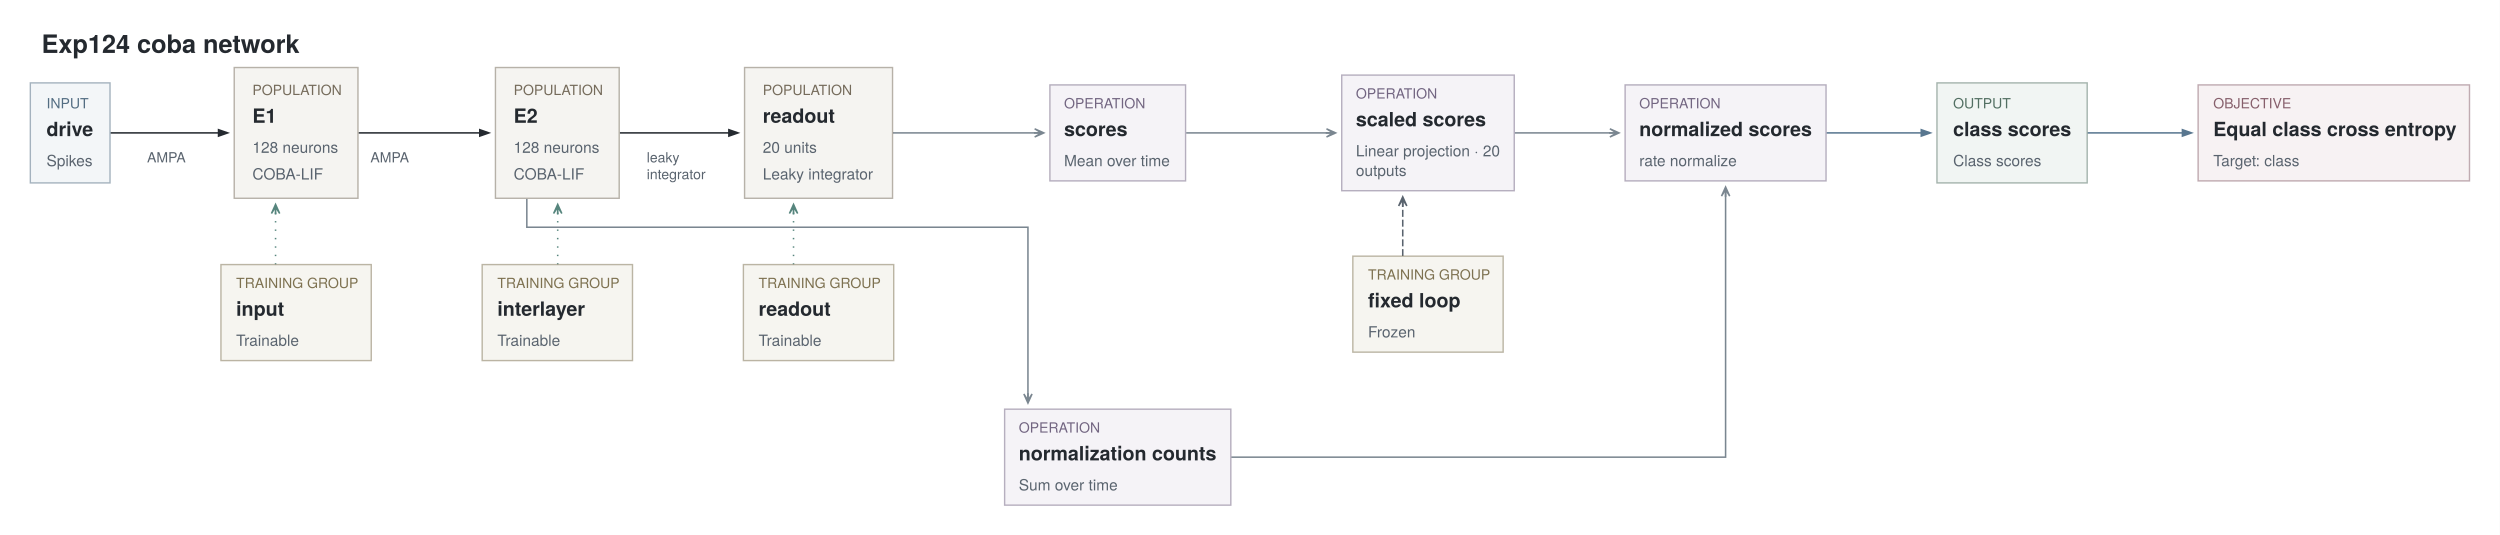
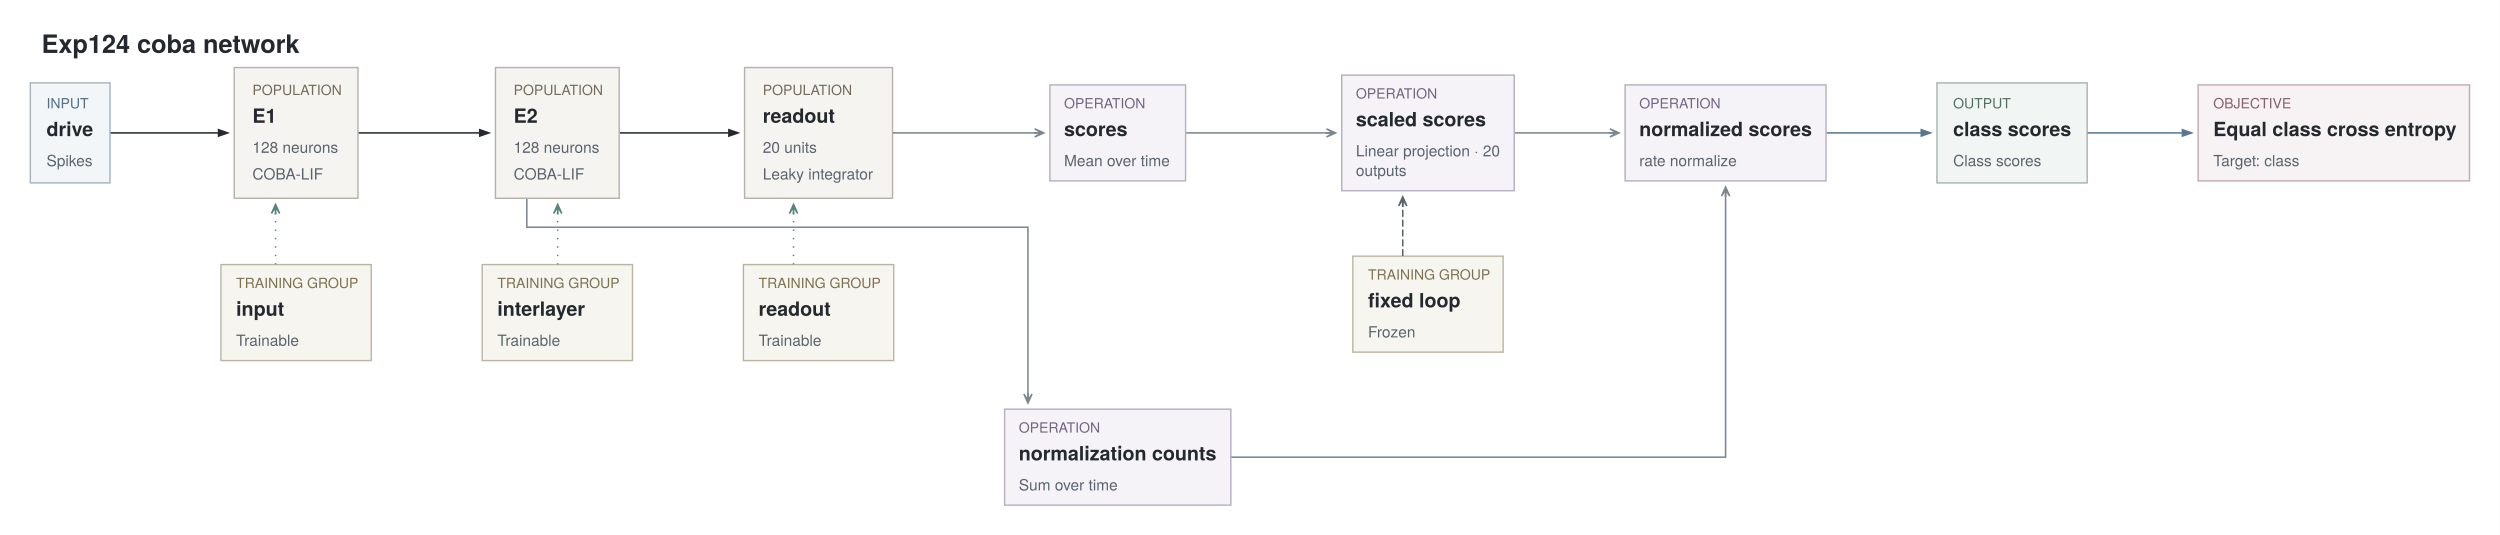
<svg xmlns="http://www.w3.org/2000/svg" width="1781pt" height="381pt" viewBox="0.00 0.00 1781.00 381.00">
  <g id="graph0" class="graph" transform="scale(1 1) rotate(0) translate(21.6 359.88)">
    <polygon fill="#ffffff" stroke="none" points="-21.6,21.6 -21.6,-359.88 1759.27,-359.88 1759.27,21.6 -21.6,21.6" />
    <text xml:space="preserve" text-anchor="start" x="8" y="-322.18" font-family="Helvetica Neue" font-weight="bold" font-size="18.00" fill="#24292f">Exp124 coba network</text>
    <g id="e_n_E1_to_E2" class="edge edge excitatory feedforward">
      <path fill="none" stroke="#24292f" stroke-width="1.1" d="M233.92,-265.2C233.92,-265.2 322.74,-265.2 322.74,-265.2 322.74,-265.2 319.85,-265.2 319.85,-265.2" />
      <polygon fill="#24292f" stroke="#24292f" stroke-width="1.1" points="320.19,-267.48 326.69,-265.2 320.19,-262.93 320.19,-267.48" />
-       <text xml:space="preserve" text-anchor="start" x="242.25" y="-244.2" font-family="Helvetica Neue" font-size="10.00" fill="#59636e">AMPA</text>
    </g>
    <g id="e_layout_10" class="edge edge training feedforward">
      <path fill="none" stroke="#56857d" stroke-width="1.1" stroke-dasharray="1,5" d="M174.71,-171.4C174.71,-171.4 174.71,-210.78 174.71,-210.78 174.71,-210.78 174.71,-207.12 174.71,-207.12" />
      <polygon fill="#56857d" stroke="#56857d" stroke-width="1.1" points="174.71,-214.28 171.79,-207.78 174.66,-212.37 174.66,-207.78 174.71,-207.78 174.76,-207.78 174.76,-212.37 177.64,-207.78 174.71,-214.28" />
    </g>
    <g id="e_n_readout_projection" class="edge edge excitatory feedforward">
      <path fill="none" stroke="#24292f" stroke-width="1.1" d="M420.02,-265.2C420.02,-265.2 500.23,-265.2 500.23,-265.2 500.23,-265.2 497.33,-265.2 497.33,-265.2" />
      <polygon fill="#24292f" stroke="#24292f" stroke-width="1.1" points="497.66,-267.48 504.16,-265.2 497.66,-262.93 497.66,-267.48" />
-       <text xml:space="preserve" text-anchor="start" x="439.12" y="-244.2" font-family="Helvetica Neue" font-size="10.00" fill="#59636e">leaky</text>
-       <text xml:space="preserve" text-anchor="start" x="439.12" y="-232.2" font-family="Helvetica Neue" font-size="10.00" fill="#59636e">integrator</text>
    </g>
    <g id="e_layout_3" class="edge edge signal feedforward">
      <path fill="none" stroke="#7a8690" stroke-width="1.1" d="M353.71,-218.17C353.71,-218.17 353.71,-206.88 353.71,-206.88 353.71,-206.88 353.71,-198.01 353.71,-198.01 353.71,-198.01 710.71,-198.01 710.71,-198.01 710.71,-198.01 710.71,-76.38 710.71,-76.38 710.71,-76.38 710.71,-79.9 710.71,-79.9" />
      <polygon fill="#7a8690" stroke="#7a8690" stroke-width="1.1" points="710.71,-72.74 713.64,-79.24 710.76,-74.65 710.76,-79.24 710.71,-79.24 710.66,-79.24 710.66,-74.65 707.79,-79.24 710.71,-72.74" />
    </g>
    <g id="e_layout_11" class="edge edge training feedforward">
      <path fill="none" stroke="#56857d" stroke-width="1.1" stroke-dasharray="1,5" d="M375.71,-171.4C375.71,-171.4 375.71,-210.78 375.71,-210.78 375.71,-210.78 375.71,-207.12 375.71,-207.12" />
      <polygon fill="#56857d" stroke="#56857d" stroke-width="1.1" points="375.71,-214.28 372.79,-207.78 375.66,-212.37 375.66,-207.78 375.71,-207.78 375.76,-207.78 375.76,-212.37 378.64,-207.78 375.71,-214.28" />
    </g>
    <g id="e_layout_7" class="edge edge signal feedforward">
      <path fill="none" stroke="#7a8690" stroke-width="1.1" d="M614.5,-265.2C614.5,-265.2 718.16,-265.2 718.16,-265.2 718.16,-265.2 714.84,-265.2 714.84,-265.2" />
      <polygon fill="#7a8690" stroke="#7a8690" stroke-width="1.1" points="722,-265.2 715.5,-268.13 720.09,-265.25 715.5,-265.25 715.5,-265.2 715.5,-265.15 720.09,-265.15 715.5,-262.28 722,-265.2" />
    </g>
    <g id="e_layout_12" class="edge edge training feedforward">
      <path fill="none" stroke="#56857d" stroke-width="1.1" stroke-dasharray="1,5" d="M543.71,-171.4C543.71,-171.4 543.71,-210.78 543.71,-210.78 543.71,-210.78 543.71,-207.12 543.71,-207.12" />
      <polygon fill="#56857d" stroke="#56857d" stroke-width="1.1" points="543.71,-214.28 540.79,-207.78 543.66,-212.37 543.66,-207.78 543.71,-207.78 543.76,-207.78 543.76,-212.37 546.64,-207.78 543.71,-214.28" />
    </g>
    <g id="e_layout_4" class="edge edge signal feedforward">
      <path fill="none" stroke="#7a8690" stroke-width="1.1" d="M1057.6,-265.2C1057.6,-265.2 1127.83,-265.2 1127.83,-265.2 1127.83,-265.2 1124.62,-265.2 1124.62,-265.2" />
      <polygon fill="#7a8690" stroke="#7a8690" stroke-width="1.1" points="1131.78,-265.2 1125.28,-268.13 1129.87,-265.25 1125.28,-265.25 1125.28,-265.2 1125.28,-265.15 1129.87,-265.15 1125.28,-262.28 1131.78,-265.2" />
    </g>
    <g id="e_layout_13" class="edge edge training feedforward">
      <path fill="none" stroke="#59636e" stroke-width="1.1" stroke-dasharray="5,2" d="M977.71,-177.4C977.71,-177.4 977.71,-216.16 977.71,-216.16 977.71,-216.16 977.71,-212.5 977.71,-212.5" />
      <polygon fill="#59636e" stroke="#59636e" stroke-width="1.1" points="977.71,-219.66 974.79,-213.16 977.66,-217.75 977.66,-213.16 977.71,-213.16 977.76,-213.16 977.76,-217.75 980.64,-213.16 977.71,-219.66" />
    </g>
    <g id="e_n_input_to_E1" class="edge edge excitatory feedforward">
      <path fill="none" stroke="#24292f" stroke-width="1.1" d="M57.17,-265.2C57.17,-265.2 136.87,-265.2 136.87,-265.2 136.87,-265.2 133.75,-265.2 133.75,-265.2" />
      <polygon fill="#24292f" stroke="#24292f" stroke-width="1.1" points="134.09,-267.48 140.59,-265.2 134.09,-262.93 134.09,-267.48" />
-       <text xml:space="preserve" text-anchor="start" x="83.14" y="-244.2" font-family="Helvetica Neue" font-size="10.00" fill="#59636e">AMPA</text>
    </g>
    <g id="e_layout_5" class="edge edge signal feedforward">
      <path fill="none" stroke="#7a8690" stroke-width="1.1" d="M855.61,-34.2C855.61,-34.2 980.95,-34.2 980.95,-34.2 980.95,-34.2 1207.71,-34.2 1207.71,-34.2 1207.71,-34.2 1207.71,-222.78 1207.71,-222.78 1207.71,-222.78 1207.71,-219.5 1207.71,-219.5" />
      <polygon fill="#7a8690" stroke="#7a8690" stroke-width="1.1" points="1207.71,-226.66 1204.79,-220.16 1207.66,-224.75 1207.66,-220.16 1207.71,-220.16 1207.76,-220.16 1207.76,-224.75 1210.64,-220.16 1207.71,-226.66" />
    </g>
    <g id="e_layout_6" class="edge edge signal feedforward">
      <path fill="none" stroke="#7a8690" stroke-width="1.1" d="M823.45,-265.2C823.45,-265.2 926.15,-265.2 926.15,-265.2 926.15,-265.2 922.74,-265.2 922.74,-265.2" />
      <polygon fill="#7a8690" stroke="#7a8690" stroke-width="1.1" points="929.9,-265.2 923.4,-268.13 927.99,-265.25 923.4,-265.25 923.4,-265.2 923.4,-265.15 927.99,-265.15 923.4,-262.28 929.9,-265.2" />
    </g>
    <g id="e_layout_8" class="edge edge output feedforward">
      <path fill="none" stroke="#58768f" stroke-width="1.1" d="M1279.7,-265.2C1279.7,-265.2 1349.68,-265.2 1349.68,-265.2 1349.68,-265.2 1346.78,-265.2 1346.78,-265.2" />
      <polygon fill="#58768f" stroke="#58768f" stroke-width="1.1" points="1347.11,-267.48 1353.61,-265.2 1347.11,-262.93 1347.11,-267.48" />
    </g>
    <g id="e_layout_9" class="edge edge output feedforward">
      <path fill="none" stroke="#58768f" stroke-width="1.1" d="M1465.58,-265.2C1465.58,-265.2 1535.9,-265.2 1535.9,-265.2 1535.9,-265.2 1532.83,-265.2 1532.83,-265.2" />
      <polygon fill="#58768f" stroke="#58768f" stroke-width="1.1" points="1533.16,-267.48 1539.66,-265.2 1533.16,-262.93 1533.16,-267.48" />
    </g>
    <g id="n_E1" class="node node population spiking">
      <polygon fill="#f5f4f1" stroke="#756b5b" stroke-opacity="0.502" points="233.43,-311.78 145.25,-311.78 145.25,-218.62 233.43,-218.62 233.43,-311.78" />
      <text xml:space="preserve" text-anchor="start" x="158.21" y="-292.2" font-family="Helvetica Neue" font-size="10.00" fill="#756b5b">POPULATION</text>
      <text xml:space="preserve" text-anchor="start" x="158.21" y="-272.4" font-family="Helvetica Neue" font-weight="bold" font-size="14.00" fill="#24292f">E1</text>
      <text xml:space="preserve" text-anchor="start" x="158.21" y="-251" font-family="Helvetica Neue" font-size="11.00" fill="#59636e">128 neurons</text>
      <text xml:space="preserve" text-anchor="start" x="158.21" y="-232" font-family="Helvetica Neue" font-size="11.00" fill="#59636e">COBA-LIF</text>
    </g>
    <g id="n_train_input" class="node node training trainable">
      <polygon fill="#f6f5f0" stroke="#7d7150" stroke-opacity="0.502" points="242.89,-171.4 135.79,-171.4 135.79,-103 242.89,-103 242.89,-171.4" />
      <text xml:space="preserve" text-anchor="start" x="146.59" y="-154.7" font-family="Helvetica Neue" font-size="10.00" fill="#7d7150">TRAINING GROUP</text>
      <text xml:space="preserve" text-anchor="start" x="146.59" y="-134.9" font-family="Helvetica Neue" font-weight="bold" font-size="14.00" fill="#24292f">input</text>
      <text xml:space="preserve" text-anchor="start" x="146.59" y="-113.5" font-family="Helvetica Neue" font-size="11.00" fill="#59636e">Trainable</text>
    </g>
    <g id="n_E2" class="node node population spiking">
      <polygon fill="#f5f4f1" stroke="#756b5b" stroke-opacity="0.502" points="419.53,-311.78 331.35,-311.78 331.35,-218.62 419.53,-218.62 419.53,-311.78" />
      <text xml:space="preserve" text-anchor="start" x="344.31" y="-292.2" font-family="Helvetica Neue" font-size="10.00" fill="#756b5b">POPULATION</text>
      <text xml:space="preserve" text-anchor="start" x="344.31" y="-272.4" font-family="Helvetica Neue" font-weight="bold" font-size="14.00" fill="#24292f">E2</text>
      <text xml:space="preserve" text-anchor="start" x="344.31" y="-251" font-family="Helvetica Neue" font-size="11.00" fill="#59636e">128 neurons</text>
      <text xml:space="preserve" text-anchor="start" x="344.31" y="-232" font-family="Helvetica Neue" font-size="11.00" fill="#59636e">COBA-LIF</text>
    </g>
    <g id="n_train_interlayer" class="node node training trainable">
      <polygon fill="#f6f5f0" stroke="#7d7150" stroke-opacity="0.502" points="428.99,-171.4 321.89,-171.4 321.89,-103 428.99,-103 428.99,-171.4" />
      <text xml:space="preserve" text-anchor="start" x="332.69" y="-154.7" font-family="Helvetica Neue" font-size="10.00" fill="#7d7150">TRAINING GROUP</text>
      <text xml:space="preserve" text-anchor="start" x="332.69" y="-134.9" font-family="Helvetica Neue" font-weight="bold" font-size="14.00" fill="#24292f">interlayer</text>
      <text xml:space="preserve" text-anchor="start" x="332.69" y="-113.5" font-family="Helvetica Neue" font-size="11.00" fill="#59636e">Trainable</text>
    </g>
    <g id="n_readout" class="node node population analogue">
      <polygon fill="#f5f4f1" stroke="#756b5b" stroke-opacity="0.502" points="614.25,-311.78 508.83,-311.78 508.83,-218.62 614.25,-218.62 614.25,-311.78" />
      <text xml:space="preserve" text-anchor="start" x="521.79" y="-292.2" font-family="Helvetica Neue" font-size="10.00" fill="#756b5b">POPULATION</text>
      <text xml:space="preserve" text-anchor="start" x="521.79" y="-272.4" font-family="Helvetica Neue" font-weight="bold" font-size="14.00" fill="#24292f">readout</text>
      <text xml:space="preserve" text-anchor="start" x="521.79" y="-251" font-family="Helvetica Neue" font-size="11.00" fill="#59636e">20 units</text>
      <text xml:space="preserve" text-anchor="start" x="521.79" y="-232" font-family="Helvetica Neue" font-size="11.00" fill="#59636e">Leaky integrator</text>
    </g>
    <g id="n_train_readout" class="node node training trainable">
      <polygon fill="#f6f5f0" stroke="#7d7150" stroke-opacity="0.502" points="615.09,-171.4 507.99,-171.4 507.99,-103 615.09,-103 615.09,-171.4" />
      <text xml:space="preserve" text-anchor="start" x="518.79" y="-154.7" font-family="Helvetica Neue" font-size="10.00" fill="#7d7150">TRAINING GROUP</text>
      <text xml:space="preserve" text-anchor="start" x="518.79" y="-134.9" font-family="Helvetica Neue" font-weight="bold" font-size="14.00" fill="#24292f">readout</text>
      <text xml:space="preserve" text-anchor="start" x="518.79" y="-113.5" font-family="Helvetica Neue" font-size="11.00" fill="#59636e">Trainable</text>
    </g>
    <g id="n_scaled_scores" class="node node operation">
      <polygon fill="#f5f3f7" stroke="#726581" stroke-opacity="0.502" points="1057.16,-306.4 934.24,-306.4 934.24,-224 1057.16,-224 1057.16,-306.4" />
      <text xml:space="preserve" text-anchor="start" x="944.33" y="-289.7" font-family="Helvetica Neue" font-size="10.00" fill="#726581">OPERATION</text>
      <text xml:space="preserve" text-anchor="start" x="944.33" y="-269.9" font-family="Helvetica Neue" font-weight="bold" font-size="14.00" fill="#24292f">scaled scores</text>
      <text xml:space="preserve" text-anchor="start" x="944.33" y="-248.5" font-family="Helvetica Neue" font-size="11.00" fill="#59636e">Linear projection · 20</text>
      <text xml:space="preserve" text-anchor="start" x="944.33" y="-234.5" font-family="Helvetica Neue" font-size="11.00" fill="#59636e">outputs</text>
    </g>
    <g id="n_train_fixed_loop" class="node node training frozen">
      <polygon fill="#f6f5f0" stroke="#7d7150" stroke-opacity="0.502" points="1049.25,-177.4 942.15,-177.4 942.15,-109 1049.25,-109 1049.25,-177.4" />
      <text xml:space="preserve" text-anchor="start" x="952.95" y="-160.7" font-family="Helvetica Neue" font-size="10.00" fill="#7d7150">TRAINING GROUP</text>
      <text xml:space="preserve" text-anchor="start" x="952.95" y="-140.9" font-family="Helvetica Neue" font-weight="bold" font-size="14.00" fill="#24292f">fixed loop</text>
      <text xml:space="preserve" text-anchor="start" x="952.95" y="-119.5" font-family="Helvetica Neue" font-size="11.00" fill="#59636e">Frozen</text>
    </g>
    <g id="n_drive" class="node node input">
      <polygon fill="#f3f6f8" stroke="#536d82" stroke-opacity="0.502" points="56.79,-300.84 0,-300.84 0,-229.56 56.79,-229.56 56.79,-300.84" />
      <text xml:space="preserve" text-anchor="start" x="11.52" y="-282.7" font-family="Helvetica Neue" font-size="10.00" fill="#536d82">INPUT</text>
      <text xml:space="preserve" text-anchor="start" x="11.52" y="-262.9" font-family="Helvetica Neue" font-weight="bold" font-size="14.00" fill="#24292f">drive</text>
      <text xml:space="preserve" text-anchor="start" x="11.52" y="-241.5" font-family="Helvetica Neue" font-size="11.00" fill="#59636e">Spikes</text>
    </g>
    <g id="n_normalization_counts" class="node node operation">
      <polygon fill="#f5f3f7" stroke="#726581" stroke-opacity="0.502" points="855.25,-68.4 694.09,-68.4 694.09,0 855.25,0 855.25,-68.4" />
      <text xml:space="preserve" text-anchor="start" x="704.17" y="-51.7" font-family="Helvetica Neue" font-size="10.00" fill="#726581">OPERATION</text>
      <text xml:space="preserve" text-anchor="start" x="704.17" y="-31.9" font-family="Helvetica Neue" font-weight="bold" font-size="14.00" fill="#24292f">normalization counts</text>
      <text xml:space="preserve" text-anchor="start" x="704.17" y="-10.5" font-family="Helvetica Neue" font-size="11.00" fill="#59636e">Sum over time</text>
    </g>
    <g id="n_scores" class="node node operation">
      <polygon fill="#f5f3f7" stroke="#726581" stroke-opacity="0.502" points="823,-299.4 726.34,-299.4 726.34,-231 823,-231 823,-299.4" />
      <text xml:space="preserve" text-anchor="start" x="736.42" y="-282.7" font-family="Helvetica Neue" font-size="10.00" fill="#726581">OPERATION</text>
      <text xml:space="preserve" text-anchor="start" x="736.42" y="-262.9" font-family="Helvetica Neue" font-weight="bold" font-size="14.00" fill="#24292f">scores</text>
      <text xml:space="preserve" text-anchor="start" x="736.42" y="-241.5" font-family="Helvetica Neue" font-size="11.00" fill="#59636e">Mean over time</text>
    </g>
    <g id="n_normalized_scores" class="node node operation">
      <polygon fill="#f5f3f7" stroke="#726581" stroke-opacity="0.502" points="1279.28,-299.4 1136.12,-299.4 1136.12,-231 1279.28,-231 1279.28,-299.4" />
      <text xml:space="preserve" text-anchor="start" x="1146.2" y="-282.7" font-family="Helvetica Neue" font-size="10.00" fill="#726581">OPERATION</text>
      <text xml:space="preserve" text-anchor="start" x="1146.2" y="-262.9" font-family="Helvetica Neue" font-weight="bold" font-size="14.00" fill="#24292f">normalized scores</text>
      <text xml:space="preserve" text-anchor="start" x="1146.2" y="-241.5" font-family="Helvetica Neue" font-size="11.00" fill="#59636e">rate normalize</text>
    </g>
    <g id="n_out_class_scores" class="node node output">
      <polygon fill="#f1f5f3" stroke="#526f62" stroke-opacity="0.502" points="1465.32,-300.84 1358.28,-300.84 1358.28,-229.56 1465.32,-229.56 1465.32,-300.84" />
      <text xml:space="preserve" text-anchor="start" x="1369.8" y="-282.7" font-family="Helvetica Neue" font-size="10.00" fill="#526f62">OUTPUT</text>
      <text xml:space="preserve" text-anchor="start" x="1369.8" y="-262.9" font-family="Helvetica Neue" font-weight="bold" font-size="14.00" fill="#24292f">class scores</text>
      <text xml:space="preserve" text-anchor="start" x="1369.8" y="-241.5" font-family="Helvetica Neue" font-size="11.00" fill="#59636e">Class scores</text>
    </g>
    <g id="n_objective_0" class="node node objective">
      <polygon fill="#f7f2f3" stroke="#865f6b" stroke-opacity="0.502" points="1737.67,-299.4 1544.33,-299.4 1544.33,-231 1737.67,-231 1737.67,-299.4" />
      <text xml:space="preserve" text-anchor="start" x="1555.12" y="-282.7" font-family="Helvetica Neue" font-size="10.00" fill="#865f6b">OBJECTIVE</text>
      <text xml:space="preserve" text-anchor="start" x="1555.12" y="-262.9" font-family="Helvetica Neue" font-weight="bold" font-size="14.00" fill="#24292f">Equal class cross entropy</text>
      <text xml:space="preserve" text-anchor="start" x="1555.12" y="-241.5" font-family="Helvetica Neue" font-size="11.00" fill="#59636e">Target: class</text>
    </g>
  </g>
</svg>
